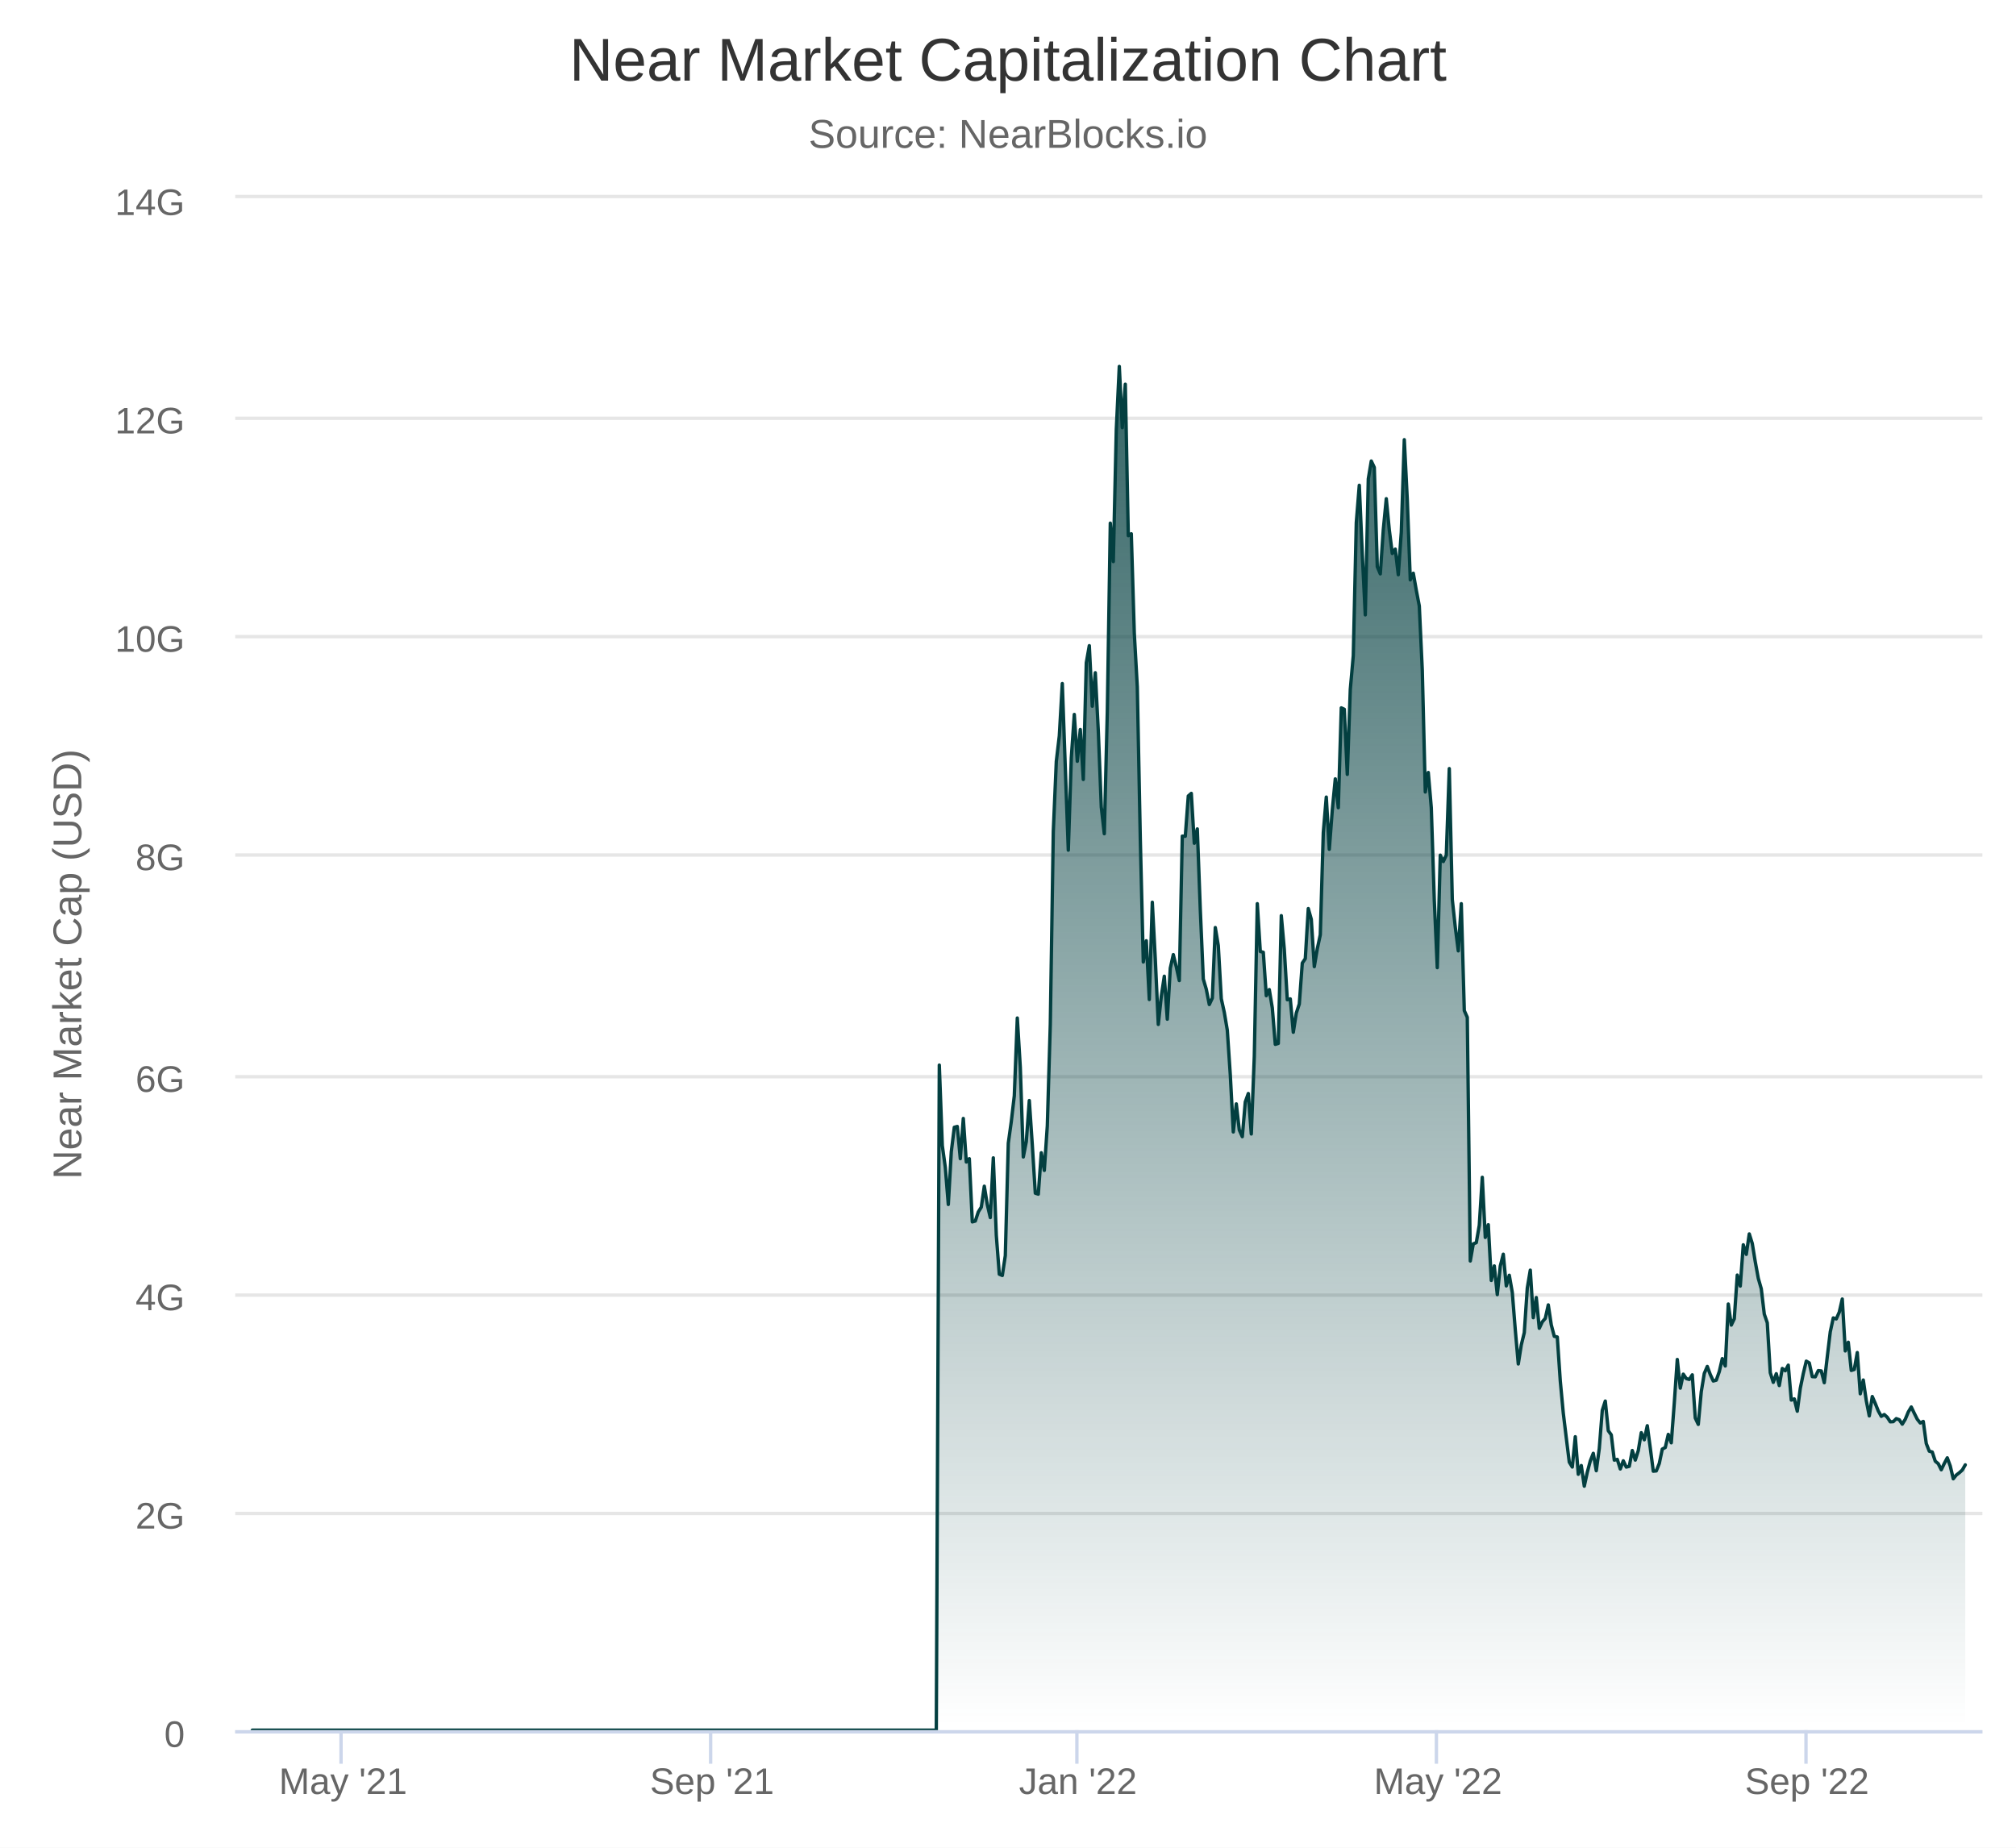
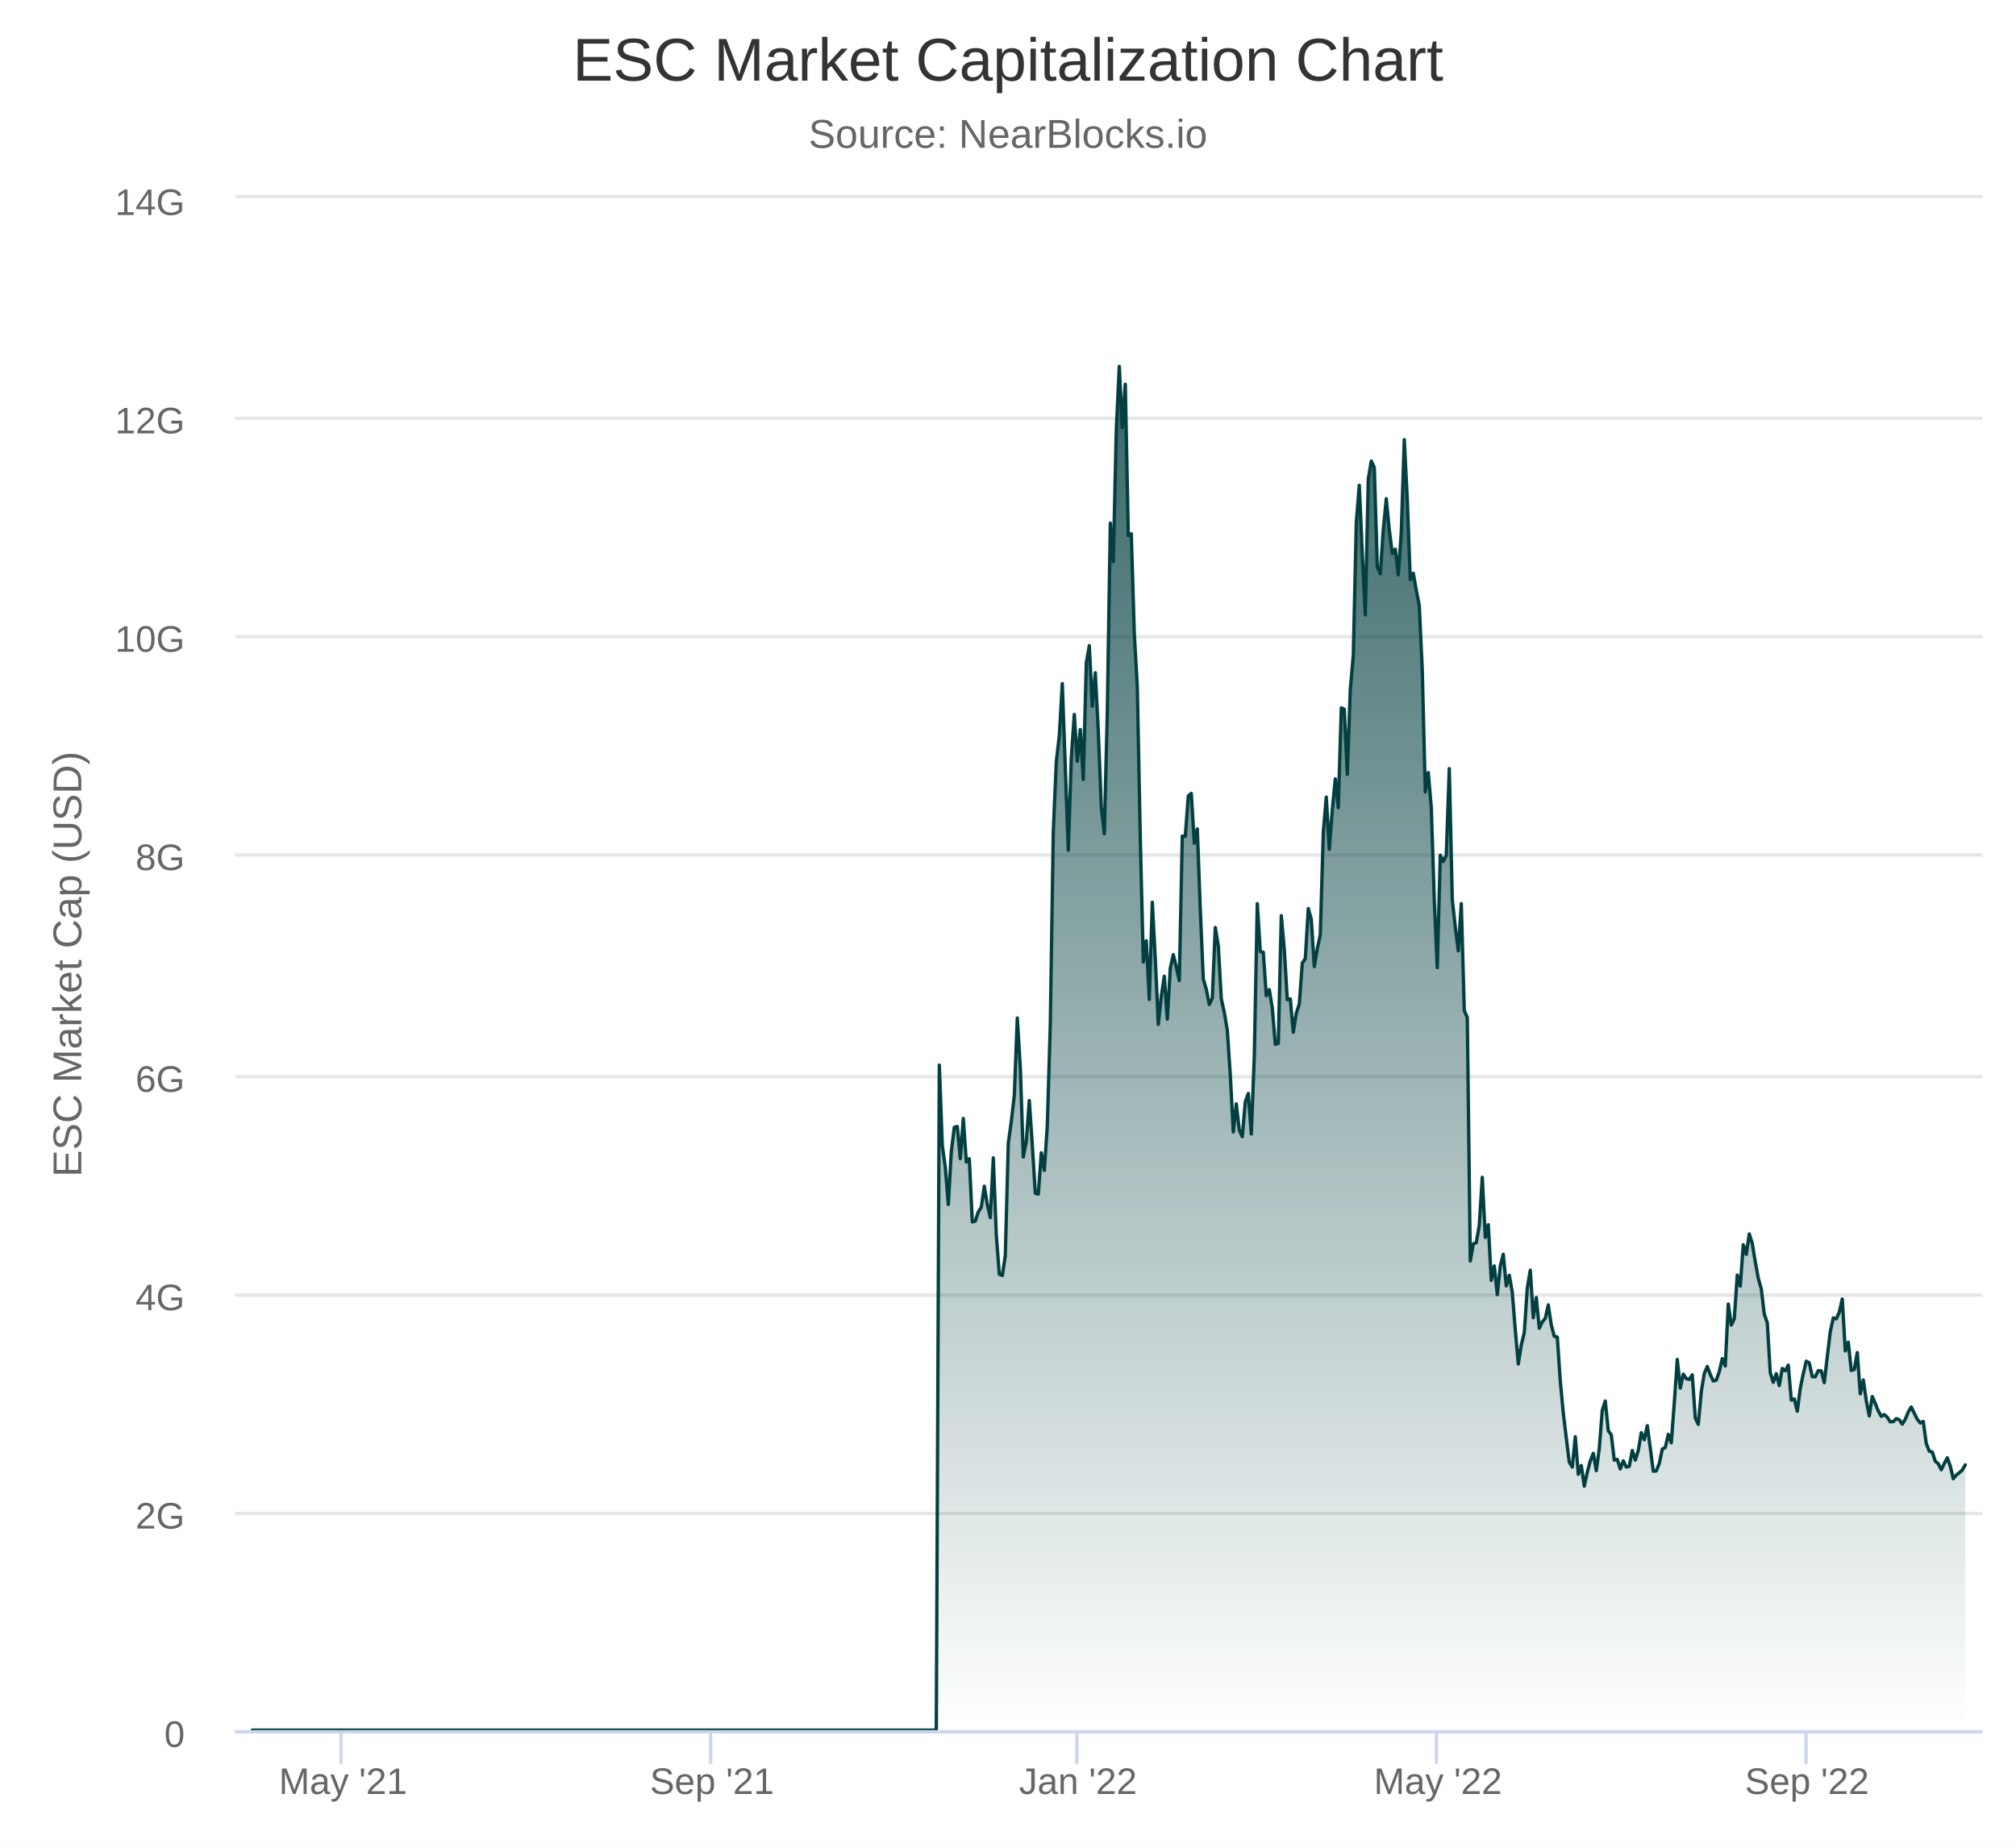
<svg xmlns="http://www.w3.org/2000/svg" version="1.1" class="highcharts-root" style="font-family: &quot;Lucida Grande&quot;, &quot;Lucida Sans Unicode&quot;, Arial, Helvetica, sans-serif; font-size: 12px;" width="600" height="550" viewBox="0 0 600 550">
  <defs>
    <clipPath id="highcharts-ild5lm2-1159-">
      <rect x="0" y="0" width="520" height="456" fill="none" />
    </clipPath>
    <clipPath id="highcharts-ild5lm2-1732-">
      <rect x="0" y="0" width="520" height="456" fill="none" />
    </clipPath>
    <linearGradient x1="0" y1="0" x2="0" y2="1" id="highcharts-ild5lm2-1733">
      <stop offset="0" stop-color="rgb(3,63,64)" stop-opacity="0.8" />
      <stop offset="1" stop-color="rgb(3,63,64)" stop-opacity="0" />
    </linearGradient>
  </defs>
  <rect fill="#ffffff" class="highcharts-background" x="0" y="0" width="600" height="550" rx="0" ry="0" />
  <rect fill="none" class="highcharts-plot-background" x="70" y="59" width="520" height="456" />
  <g class="highcharts-grid highcharts-xaxis-grid" data-z-index="1">
    <path fill="none" stroke-dasharray="none" data-z-index="1" class="highcharts-grid-line" d="M 101.5 59 L 101.5 515" opacity="1" />
    <path fill="none" stroke-dasharray="none" data-z-index="1" class="highcharts-grid-line" d="M 211.5 59 L 211.5 515" opacity="1" />
    <path fill="none" stroke-dasharray="none" data-z-index="1" class="highcharts-grid-line" d="M 320.5 59 L 320.5 515" opacity="1" />
    <path fill="none" stroke-dasharray="none" data-z-index="1" class="highcharts-grid-line" d="M 427.5 59 L 427.5 515" opacity="1" />
    <path fill="none" stroke-dasharray="none" data-z-index="1" class="highcharts-grid-line" d="M 537.5 59 L 537.5 515" opacity="1" />
  </g>
  <g class="highcharts-grid highcharts-yaxis-grid" data-z-index="1">
    <path fill="none" stroke="#e6e6e6" stroke-width="1" stroke-dasharray="none" data-z-index="1" class="highcharts-grid-line" d="M 70 515.5 L 590 515.5" opacity="1" />
    <path fill="none" stroke="#e6e6e6" stroke-width="1" stroke-dasharray="none" data-z-index="1" class="highcharts-grid-line" d="M 70 450.5 L 590 450.5" opacity="1" />
    <path fill="none" stroke="#e6e6e6" stroke-width="1" stroke-dasharray="none" data-z-index="1" class="highcharts-grid-line" d="M 70 385.5 L 590 385.5" opacity="1" />
    <path fill="none" stroke="#e6e6e6" stroke-width="1" stroke-dasharray="none" data-z-index="1" class="highcharts-grid-line" d="M 70 320.5 L 590 320.5" opacity="1" />
    <path fill="none" stroke="#e6e6e6" stroke-width="1" stroke-dasharray="none" data-z-index="1" class="highcharts-grid-line" d="M 70 254.5 L 590 254.5" opacity="1" />
    <path fill="none" stroke="#e6e6e6" stroke-width="1" stroke-dasharray="none" data-z-index="1" class="highcharts-grid-line" d="M 70 189.5 L 590 189.5" opacity="1" />
    <path fill="none" stroke="#e6e6e6" stroke-width="1" stroke-dasharray="none" data-z-index="1" class="highcharts-grid-line" d="M 70 124.5 L 590 124.5" opacity="1" />
    <path fill="none" stroke="#e6e6e6" stroke-width="1" stroke-dasharray="none" data-z-index="1" class="highcharts-grid-line" d="M 70 58.5 L 590 58.5" opacity="1" />
  </g>
  <rect fill="none" class="highcharts-plot-border" data-z-index="1" x="70" y="59" width="520" height="456" />
  <g class="highcharts-axis highcharts-xaxis" data-z-index="2">
    <path fill="none" class="highcharts-tick" stroke="#ccd6eb" stroke-width="1" d="M 101.5 515 L 101.5 525" opacity="1" />
    <path fill="none" class="highcharts-tick" stroke="#ccd6eb" stroke-width="1" d="M 211.5 515 L 211.5 525" opacity="1" />
    <path fill="none" class="highcharts-tick" stroke="#ccd6eb" stroke-width="1" d="M 320.5 515 L 320.5 525" opacity="1" />
    <path fill="none" class="highcharts-tick" stroke="#ccd6eb" stroke-width="1" d="M 427.5 515 L 427.5 525" opacity="1" />
    <path fill="none" class="highcharts-tick" stroke="#ccd6eb" stroke-width="1" d="M 537.5 515 L 537.5 525" opacity="1" />
    <path fill="none" class="highcharts-axis-line" stroke="#ccd6eb" stroke-width="1" data-z-index="7" d="M 70 515.5 L 590 515.5" />
  </g>
  <g class="highcharts-axis highcharts-yaxis" data-z-index="2">
-     <text x="24.203" data-z-index="7" text-anchor="middle" transform="translate(0,0) rotate(270 24.20312 287)" class="highcharts-axis-title" style="color: rgb(102, 102, 102); fill: rgb(102, 102, 102);" y="287">Near Market Cap (USD)</text>
+     <text x="24.203" data-z-index="7" text-anchor="middle" transform="translate(0,0) rotate(270 24.20312 287)" class="highcharts-axis-title" style="color: rgb(102, 102, 102); fill: rgb(102, 102, 102);" y="287">ESC Market Cap (USD)</text>
    <path fill="none" class="highcharts-axis-line" data-z-index="7" d="M 70 59 L 70 515" />
  </g>
  <g class="highcharts-series-group" data-z-index="3">
    <g class="highcharts-series highcharts-series-0 highcharts-area-series" data-z-index="0.1" opacity="1" transform="translate(70,59) scale(1 1)" clip-path="url(#highcharts-ild5lm2-1732-)">
      <path fill="url(#highcharts-ild5lm2-1733)" d="M 5.098 456 L 5.991 456 L 6.884 456 L 7.777 456 L 8.669 456 L 9.562 456 L 10.455 456 L 11.348 456 L 12.241 456 L 13.133 456 L 14.026 456 L 14.919 456 L 15.812 456 L 16.705 456 L 17.598 456 L 18.49 456 L 19.383 456 L 20.276 456 L 21.169 456 L 22.062 456 L 22.955 456 L 23.847 456 L 24.74 456 L 25.633 456 L 26.526 456 L 27.419 456 L 28.312 456 L 29.204 456 L 30.097 456 L 30.99 456 L 31.883 456 L 32.776 456 L 33.668 456 L 34.561 456 L 35.454 456 L 36.347 456 L 37.24 456 L 38.133 456 L 39.025 456 L 39.918 456 L 40.811 456 L 41.704 456 L 42.597 456 L 43.49 456 L 44.382 456 L 45.275 456 L 46.168 456 L 47.061 456 L 47.954 456 L 48.847 456 L 49.739 456 L 50.632 456 L 51.525 456 L 52.418 456 L 53.311 456 L 54.203 456 L 55.096 456 L 55.989 456 L 56.882 456 L 57.775 456 L 58.668 456 L 59.56 456 L 60.453 456 L 61.346 456 L 62.239 456 L 63.132 456 L 64.025 456 L 64.917 456 L 65.81 456 L 66.703 456 L 67.596 456 L 68.489 456 L 69.382 456 L 70.274 456 L 71.167 456 L 72.06 456 L 72.953 456 L 73.846 456 L 74.739 456 L 75.631 456 L 76.524 456 L 77.417 456 L 78.31 456 L 79.203 456 L 80.095 456 L 80.988 456 L 81.881 456 L 82.774 456 L 83.667 456 L 84.56 456 L 85.452 456 L 86.345 456 L 87.238 456 L 88.131 456 L 89.024 456 L 89.917 456 L 90.809 456 L 91.702 456 L 92.595 456 L 93.488 456 L 94.381 456 L 95.274 456 L 96.166 456 L 97.059 456 L 97.952 456 L 98.845 456 L 99.738 456 L 100.63 456 L 101.523 456 L 102.416 456 L 103.309 456 L 104.202 456 L 105.095 456 L 105.987 456 L 106.88 456 L 107.773 456 L 108.666 456 L 109.559 456 L 110.452 456 L 111.344 456 L 112.237 456 L 113.13 456 L 114.023 456 L 114.916 456 L 115.809 456 L 116.701 456 L 117.594 456 L 118.487 456 L 119.38 456 L 120.273 456 L 121.165 456 L 122.058 456 L 122.951 456 L 123.844 456 L 124.737 456 L 125.63 456 L 126.522 456 L 127.415 456 L 128.308 456 L 129.201 456 L 130.094 456 L 130.987 456 L 131.879 456 L 132.772 456 L 133.665 456 L 134.558 456 L 135.451 456 L 136.344 456 L 137.236 456 L 138.129 456 L 139.022 456 L 139.915 456 L 140.808 456 L 141.7 456 L 142.593 456 L 143.486 456 L 144.379 456 L 145.272 456 L 146.165 456 L 147.057 456 L 147.95 456 L 148.843 456 L 149.736 456 L 150.629 456 L 151.522 456 L 152.414 456 L 153.307 456 L 154.2 456 L 155.093 456 L 155.986 456 L 156.879 456 L 157.771 456 L 158.664 456 L 159.557 456 L 160.45 456 L 161.343 456 L 162.236 456 L 163.128 456 L 164.021 456 L 164.914 456 L 165.807 456 L 166.7 456 L 167.592 456 L 168.485 456 L 169.378 456 L 170.271 456 L 171.164 456 L 172.057 456 L 172.949 456 L 173.842 456 L 174.735 456 L 175.628 456 L 176.521 456 L 177.414 456 L 178.306 456 L 179.199 456 L 180.092 456 L 180.985 456 L 181.878 456 L 182.771 456 L 183.663 456 L 184.556 456 L 185.449 456 L 186.342 456 L 187.235 456 L 188.127 456 L 189.02 456 L 189.913 456 L 190.806 456 L 191.699 456 L 192.592 456 L 193.484 456 L 194.377 456 L 195.27 456 L 196.163 456 L 197.056 456 L 197.949 456 L 198.841 456 L 199.734 456 L 200.627 456 L 201.52 456 L 202.413 456 L 203.306 456 L 204.198 456 L 205.091 456 L 205.984 456 L 206.877 456 L 207.77 456 L 208.662 456 L 209.555 258.042 L 210.448 282.006 L 211.341 288.473 L 212.234 299.522 L 213.127 283.804 L 214.019 276.546 L 214.912 276.307 L 215.805 285.89 L 216.698 273.924 L 217.591 286.891 L 218.484 285.898 L 219.376 304.71 L 220.269 304.463 L 221.162 301.74 L 222.055 300.316 L 222.948 294.086 L 223.841 299.577 L 224.733 303.43 L 225.626 285.652 L 226.519 308.675 L 227.412 320.282 L 228.305 320.661 L 229.197 314.767 L 230.09 281.281 L 230.983 274.833 L 231.876 267.166 L 232.769 244.026 L 233.662 258.717 L 234.554 285.384 L 235.447 280.786 L 236.34 268.594 L 237.233 281.791 L 238.126 296.161 L 239.019 296.453 L 239.911 284.139 L 240.804 289.383 L 241.697 276.167 L 242.59 245.891 L 243.483 188.461 L 244.376 167.665 L 245.268 160.075 L 246.161 144.479 L 247.054 169.543 L 247.947 194.06 L 248.84 166.643 L 249.732 153.664 L 250.625 167.607 L 251.518 158.154 L 252.411 173.012 L 253.304 138.278 L 254.197 133.193 L 255.089 151.213 L 255.982 141.251 L 256.875 158.601 L 257.768 181.265 L 258.661 189.165 L 259.554 152.987 L 260.446 96.721 L 261.339 108.155 L 262.232 68.852 L 263.125 50.077 L 264.018 68.285 L 264.911 55.36 L 265.803 100.444 L 266.696 99.884 L 267.589 129.502 L 268.482 145.448 L 269.375 190.685 L 270.268 227.344 L 271.16 221.025 L 272.053 238.513 L 272.946 209.567 L 273.839 226.495 L 274.732 245.93 L 275.624 237.527 L 276.517 231.584 L 277.41 244.378 L 278.303 229.186 L 279.196 225.153 L 280.089 228.784 L 280.981 232.881 L 281.874 189.878 L 282.767 189.92 L 283.66 177.931 L 284.553 177.158 L 285.446 192.006 L 286.338 187.74 L 287.231 211.739 L 288.124 232.415 L 289.017 235.468 L 289.91 240.008 L 290.803 238.105 L 291.695 217.098 L 292.588 222.474 L 293.481 238.293 L 294.374 242.353 L 295.267 247.633 L 296.159 260.946 L 297.052 277.937 L 297.945 269.585 L 298.838 277.346 L 299.731 279.343 L 300.624 268.994 L 301.516 266.499 L 302.409 278.541 L 303.302 255.463 L 304.195 209.993 L 305.088 224.22 L 305.981 224.457 L 306.873 237.381 L 307.766 235.56 L 308.659 240.998 L 309.552 251.863 L 310.445 251.582 L 311.338 213.554 L 312.23 223.591 L 313.123 238.58 L 314.016 238.33 L 314.909 248.261 L 315.802 242.554 L 316.694 239.855 L 317.587 227.658 L 318.48 226.359 L 319.373 211.448 L 320.266 214.641 L 321.159 228.728 L 322.051 223.411 L 322.944 219.253 L 323.837 188.84 L 324.73 178.264 L 325.623 193.792 L 326.516 182.103 L 327.408 172.839 L 328.301 181.428 L 329.194 151.707 L 330.087 152.121 L 330.98 171.504 L 331.873 146.226 L 332.765 136.168 L 333.658 96.582 L 334.551 85.454 L 335.444 105.973 L 336.337 124.023 L 337.229 83.566 L 338.122 78.237 L 339.015 80.132 L 339.908 109.694 L 340.801 111.818 L 341.694 98.691 L 342.586 89.449 L 343.479 98.713 L 344.372 105.748 L 345.265 104.455 L 346.158 112.074 L 347.051 99.428 L 347.943 71.88 L 348.836 89.723 L 349.729 113.608 L 350.622 111.63 L 351.515 116.696 L 352.408 121.372 L 353.3 140.53 L 354.193 176.744 L 355.086 170.943 L 355.979 181.439 L 356.872 208.951 L 357.764 229.034 L 358.657 195.558 L 359.55 197.444 L 360.443 195.543 L 361.336 169.789 L 362.229 208.746 L 363.121 216.974 L 364.014 224.033 L 364.907 209.994 L 365.8 241.824 L 366.693 243.816 L 367.586 316.342 L 368.478 311.247 L 369.371 310.892 L 370.264 305.72 L 371.157 291.439 L 372.05 309.334 L 372.943 305.557 L 373.835 322.144 L 374.728 317.818 L 375.621 326.355 L 376.514 317.842 L 377.407 314.336 L 378.3 323.766 L 379.192 320.595 L 380.085 325.708 L 380.978 336.838 L 381.871 346.999 L 382.764 341.333 L 383.656 337.677 L 384.549 324.412 L 385.442 319.073 L 386.335 333.231 L 387.228 327.225 L 388.121 336.376 L 389.013 334.473 L 389.906 333.435 L 390.799 329.421 L 391.692 335.379 L 392.585 338.772 L 393.478 338.97 L 394.37 352.068 L 395.263 361.633 L 396.156 369.008 L 397.049 376.223 L 397.942 377.681 L 398.835 368.661 L 399.727 379.83 L 400.62 377.233 L 401.513 383.379 L 402.406 379.245 L 403.299 375.865 L 404.191 373.598 L 405.084 378.769 L 405.977 372.166 L 406.87 360.795 L 407.763 358.042 L 408.656 366.872 L 409.548 368.104 L 410.441 375.618 L 411.334 375.399 L 412.227 378.255 L 413.12 375.824 L 414.013 377.697 L 414.905 377.473 L 415.798 372.761 L 416.691 375.614 L 417.584 372.788 L 418.477 367.457 L 419.37 369.57 L 420.262 365.384 L 421.155 372.008 L 422.048 378.922 L 422.941 378.834 L 423.834 376.623 L 424.726 372.337 L 425.619 371.867 L 426.512 367.961 L 427.405 370.467 L 428.298 358.624 L 429.191 345.664 L 430.083 354.202 L 430.976 350.031 L 431.869 351.351 L 432.762 351.606 L 433.655 350.237 L 434.548 363.095 L 435.44 364.987 L 436.333 355.231 L 437.226 349.829 L 438.119 347.744 L 439.012 350.141 L 439.905 352.071 L 440.797 351.823 L 441.69 349.284 L 442.583 345.413 L 443.476 347.603 L 444.369 329.157 L 445.261 335.427 L 446.154 333.564 L 447.047 320.544 L 447.94 323.813 L 448.833 311.526 L 449.726 314.374 L 450.618 308.291 L 451.511 311.142 L 452.404 316.61 L 453.297 321.498 L 454.19 324.631 L 455.083 332.163 L 455.975 334.744 L 456.868 349.604 L 457.761 352.474 L 458.654 349.898 L 459.547 353.427 L 460.44 348.342 L 461.332 349.026 L 462.225 347.356 L 463.118 357.751 L 464.011 357.398 L 464.904 361.063 L 465.797 354.265 L 466.689 349.896 L 467.582 346.161 L 468.475 346.69 L 469.368 350.773 L 470.261 350.824 L 471.153 348.984 L 472.046 349.079 L 472.939 352.577 L 473.832 344.854 L 474.725 337.416 L 475.618 333.293 L 476.51 333.595 L 477.403 331.578 L 478.296 327.667 L 479.189 343.121 L 480.082 340.534 L 480.975 348.929 L 481.867 348.64 L 482.76 343.603 L 483.653 355.881 L 484.546 351.777 L 485.439 357.913 L 486.332 362.456 L 487.224 356.697 L 488.117 358.75 L 489.01 360.979 L 489.903 362.592 L 490.796 362.056 L 491.688 362.867 L 492.581 364.22 L 493.474 364.17 L 494.367 363.273 L 495.26 363.596 L 496.153 364.919 L 497.045 363.465 L 497.938 361.301 L 498.831 359.804 L 499.724 361.672 L 500.617 363.456 L 501.51 364.57 L 502.402 364.111 L 503.295 370.684 L 504.188 372.958 L 505.081 373.213 L 505.974 375.949 L 506.867 376.692 L 507.759 378.494 L 508.652 376.634 L 509.545 374.942 L 510.438 377.383 L 511.331 381.181 L 512.223 380.076 L 513.116 379.388 L 514.009 378.582 L 514.902 377.033 L 514.902 456 L 514.009 456 L 513.116 456 L 512.223 456 L 511.331 456 L 510.438 456 L 509.545 456 L 508.652 456 L 507.759 456 L 506.867 456 L 505.974 456 L 505.081 456 L 504.188 456 L 503.295 456 L 502.402 456 L 501.51 456 L 500.617 456 L 499.724 456 L 498.831 456 L 497.938 456 L 497.045 456 L 496.153 456 L 495.26 456 L 494.367 456 L 493.474 456 L 492.581 456 L 491.688 456 L 490.796 456 L 489.903 456 L 489.01 456 L 488.117 456 L 487.224 456 L 486.332 456 L 485.439 456 L 484.546 456 L 483.653 456 L 482.76 456 L 481.867 456 L 480.975 456 L 480.082 456 L 479.189 456 L 478.296 456 L 477.403 456 L 476.51 456 L 475.618 456 L 474.725 456 L 473.832 456 L 472.939 456 L 472.046 456 L 471.153 456 L 470.261 456 L 469.368 456 L 468.475 456 L 467.582 456 L 466.689 456 L 465.797 456 L 464.904 456 L 464.011 456 L 463.118 456 L 462.225 456 L 461.332 456 L 460.44 456 L 459.547 456 L 458.654 456 L 457.761 456 L 456.868 456 L 455.975 456 L 455.083 456 L 454.19 456 L 453.297 456 L 452.404 456 L 451.511 456 L 450.618 456 L 449.726 456 L 448.833 456 L 447.94 456 L 447.047 456 L 446.154 456 L 445.261 456 L 444.369 456 L 443.476 456 L 442.583 456 L 441.69 456 L 440.797 456 L 439.905 456 L 439.012 456 L 438.119 456 L 437.226 456 L 436.333 456 L 435.44 456 L 434.548 456 L 433.655 456 L 432.762 456 L 431.869 456 L 430.976 456 L 430.083 456 L 429.191 456 L 428.298 456 L 427.405 456 L 426.512 456 L 425.619 456 L 424.726 456 L 423.834 456 L 422.941 456 L 422.048 456 L 421.155 456 L 420.262 456 L 419.37 456 L 418.477 456 L 417.584 456 L 416.691 456 L 415.798 456 L 414.905 456 L 414.013 456 L 413.12 456 L 412.227 456 L 411.334 456 L 410.441 456 L 409.548 456 L 408.656 456 L 407.763 456 L 406.87 456 L 405.977 456 L 405.084 456 L 404.191 456 L 403.299 456 L 402.406 456 L 401.513 456 L 400.62 456 L 399.727 456 L 398.835 456 L 397.942 456 L 397.049 456 L 396.156 456 L 395.263 456 L 394.37 456 L 393.478 456 L 392.585 456 L 391.692 456 L 390.799 456 L 389.906 456 L 389.013 456 L 388.121 456 L 387.228 456 L 386.335 456 L 385.442 456 L 384.549 456 L 383.656 456 L 382.764 456 L 381.871 456 L 380.978 456 L 380.085 456 L 379.192 456 L 378.3 456 L 377.407 456 L 376.514 456 L 375.621 456 L 374.728 456 L 373.835 456 L 372.943 456 L 372.05 456 L 371.157 456 L 370.264 456 L 369.371 456 L 368.478 456 L 367.586 456 L 366.693 456 L 365.8 456 L 364.907 456 L 364.014 456 L 363.121 456 L 362.229 456 L 361.336 456 L 360.443 456 L 359.55 456 L 358.657 456 L 357.764 456 L 356.872 456 L 355.979 456 L 355.086 456 L 354.193 456 L 353.3 456 L 352.408 456 L 351.515 456 L 350.622 456 L 349.729 456 L 348.836 456 L 347.943 456 L 347.051 456 L 346.158 456 L 345.265 456 L 344.372 456 L 343.479 456 L 342.586 456 L 341.694 456 L 340.801 456 L 339.908 456 L 339.015 456 L 338.122 456 L 337.229 456 L 336.337 456 L 335.444 456 L 334.551 456 L 333.658 456 L 332.765 456 L 331.873 456 L 330.98 456 L 330.087 456 L 329.194 456 L 328.301 456 L 327.408 456 L 326.516 456 L 325.623 456 L 324.73 456 L 323.837 456 L 322.944 456 L 322.051 456 L 321.159 456 L 320.266 456 L 319.373 456 L 318.48 456 L 317.587 456 L 316.694 456 L 315.802 456 L 314.909 456 L 314.016 456 L 313.123 456 L 312.23 456 L 311.338 456 L 310.445 456 L 309.552 456 L 308.659 456 L 307.766 456 L 306.873 456 L 305.981 456 L 305.088 456 L 304.195 456 L 303.302 456 L 302.409 456 L 301.516 456 L 300.624 456 L 299.731 456 L 298.838 456 L 297.945 456 L 297.052 456 L 296.159 456 L 295.267 456 L 294.374 456 L 293.481 456 L 292.588 456 L 291.695 456 L 290.803 456 L 289.91 456 L 289.017 456 L 288.124 456 L 287.231 456 L 286.338 456 L 285.446 456 L 284.553 456 L 283.66 456 L 282.767 456 L 281.874 456 L 280.981 456 L 280.089 456 L 279.196 456 L 278.303 456 L 277.41 456 L 276.517 456 L 275.624 456 L 274.732 456 L 273.839 456 L 272.946 456 L 272.053 456 L 271.16 456 L 270.268 456 L 269.375 456 L 268.482 456 L 267.589 456 L 266.696 456 L 265.803 456 L 264.911 456 L 264.018 456 L 263.125 456 L 262.232 456 L 261.339 456 L 260.446 456 L 259.554 456 L 258.661 456 L 257.768 456 L 256.875 456 L 255.982 456 L 255.089 456 L 254.197 456 L 253.304 456 L 252.411 456 L 251.518 456 L 250.625 456 L 249.732 456 L 248.84 456 L 247.947 456 L 247.054 456 L 246.161 456 L 245.268 456 L 244.376 456 L 243.483 456 L 242.59 456 L 241.697 456 L 240.804 456 L 239.911 456 L 239.019 456 L 238.126 456 L 237.233 456 L 236.34 456 L 235.447 456 L 234.554 456 L 233.662 456 L 232.769 456 L 231.876 456 L 230.983 456 L 230.09 456 L 229.197 456 L 228.305 456 L 227.412 456 L 226.519 456 L 225.626 456 L 224.733 456 L 223.841 456 L 222.948 456 L 222.055 456 L 221.162 456 L 220.269 456 L 219.376 456 L 218.484 456 L 217.591 456 L 216.698 456 L 215.805 456 L 214.912 456 L 214.019 456 L 213.127 456 L 212.234 456 L 211.341 456 L 210.448 456 L 209.555 456 L 208.662 456 L 207.77 456 L 206.877 456 L 205.984 456 L 205.091 456 L 204.198 456 L 203.306 456 L 202.413 456 L 201.52 456 L 200.627 456 L 199.734 456 L 198.841 456 L 197.949 456 L 197.056 456 L 196.163 456 L 195.27 456 L 194.377 456 L 193.484 456 L 192.592 456 L 191.699 456 L 190.806 456 L 189.913 456 L 189.02 456 L 188.127 456 L 187.235 456 L 186.342 456 L 185.449 456 L 184.556 456 L 183.663 456 L 182.771 456 L 181.878 456 L 180.985 456 L 180.092 456 L 179.199 456 L 178.306 456 L 177.414 456 L 176.521 456 L 175.628 456 L 174.735 456 L 173.842 456 L 172.949 456 L 172.057 456 L 171.164 456 L 170.271 456 L 169.378 456 L 168.485 456 L 167.592 456 L 166.7 456 L 165.807 456 L 164.914 456 L 164.021 456 L 163.128 456 L 162.236 456 L 161.343 456 L 160.45 456 L 159.557 456 L 158.664 456 L 157.771 456 L 156.879 456 L 155.986 456 L 155.093 456 L 154.2 456 L 153.307 456 L 152.414 456 L 151.522 456 L 150.629 456 L 149.736 456 L 148.843 456 L 147.95 456 L 147.057 456 L 146.165 456 L 145.272 456 L 144.379 456 L 143.486 456 L 142.593 456 L 141.7 456 L 140.808 456 L 139.915 456 L 139.022 456 L 138.129 456 L 137.236 456 L 136.344 456 L 135.451 456 L 134.558 456 L 133.665 456 L 132.772 456 L 131.879 456 L 130.987 456 L 130.094 456 L 129.201 456 L 128.308 456 L 127.415 456 L 126.522 456 L 125.63 456 L 124.737 456 L 123.844 456 L 122.951 456 L 122.058 456 L 121.165 456 L 120.273 456 L 119.38 456 L 118.487 456 L 117.594 456 L 116.701 456 L 115.809 456 L 114.916 456 L 114.023 456 L 113.13 456 L 112.237 456 L 111.344 456 L 110.452 456 L 109.559 456 L 108.666 456 L 107.773 456 L 106.88 456 L 105.987 456 L 105.095 456 L 104.202 456 L 103.309 456 L 102.416 456 L 101.523 456 L 100.63 456 L 99.738 456 L 98.845 456 L 97.952 456 L 97.059 456 L 96.166 456 L 95.274 456 L 94.381 456 L 93.488 456 L 92.595 456 L 91.702 456 L 90.809 456 L 89.917 456 L 89.024 456 L 88.131 456 L 87.238 456 L 86.345 456 L 85.452 456 L 84.56 456 L 83.667 456 L 82.774 456 L 81.881 456 L 80.988 456 L 80.095 456 L 79.203 456 L 78.31 456 L 77.417 456 L 76.524 456 L 75.631 456 L 74.739 456 L 73.846 456 L 72.953 456 L 72.06 456 L 71.167 456 L 70.274 456 L 69.382 456 L 68.489 456 L 67.596 456 L 66.703 456 L 65.81 456 L 64.917 456 L 64.025 456 L 63.132 456 L 62.239 456 L 61.346 456 L 60.453 456 L 59.56 456 L 58.668 456 L 57.775 456 L 56.882 456 L 55.989 456 L 55.096 456 L 54.203 456 L 53.311 456 L 52.418 456 L 51.525 456 L 50.632 456 L 49.739 456 L 48.847 456 L 47.954 456 L 47.061 456 L 46.168 456 L 45.275 456 L 44.382 456 L 43.49 456 L 42.597 456 L 41.704 456 L 40.811 456 L 39.918 456 L 39.025 456 L 38.133 456 L 37.24 456 L 36.347 456 L 35.454 456 L 34.561 456 L 33.668 456 L 32.776 456 L 31.883 456 L 30.99 456 L 30.097 456 L 29.204 456 L 28.312 456 L 27.419 456 L 26.526 456 L 25.633 456 L 24.74 456 L 23.847 456 L 22.955 456 L 22.062 456 L 21.169 456 L 20.276 456 L 19.383 456 L 18.49 456 L 17.598 456 L 16.705 456 L 15.812 456 L 14.919 456 L 14.026 456 L 13.133 456 L 12.241 456 L 11.348 456 L 10.455 456 L 9.562 456 L 8.669 456 L 7.777 456 L 6.884 456 L 5.991 456 L 5.098 456 Z" class="highcharts-area" data-z-index="0" />
      <path fill="none" d="M 5.098 456 L 5.991 456 L 6.884 456 L 7.777 456 L 8.669 456 L 9.562 456 L 10.455 456 L 11.348 456 L 12.241 456 L 13.133 456 L 14.026 456 L 14.919 456 L 15.812 456 L 16.705 456 L 17.598 456 L 18.49 456 L 19.383 456 L 20.276 456 L 21.169 456 L 22.062 456 L 22.955 456 L 23.847 456 L 24.74 456 L 25.633 456 L 26.526 456 L 27.419 456 L 28.312 456 L 29.204 456 L 30.097 456 L 30.99 456 L 31.883 456 L 32.776 456 L 33.668 456 L 34.561 456 L 35.454 456 L 36.347 456 L 37.24 456 L 38.133 456 L 39.025 456 L 39.918 456 L 40.811 456 L 41.704 456 L 42.597 456 L 43.49 456 L 44.382 456 L 45.275 456 L 46.168 456 L 47.061 456 L 47.954 456 L 48.847 456 L 49.739 456 L 50.632 456 L 51.525 456 L 52.418 456 L 53.311 456 L 54.203 456 L 55.096 456 L 55.989 456 L 56.882 456 L 57.775 456 L 58.668 456 L 59.56 456 L 60.453 456 L 61.346 456 L 62.239 456 L 63.132 456 L 64.025 456 L 64.917 456 L 65.81 456 L 66.703 456 L 67.596 456 L 68.489 456 L 69.382 456 L 70.274 456 L 71.167 456 L 72.06 456 L 72.953 456 L 73.846 456 L 74.739 456 L 75.631 456 L 76.524 456 L 77.417 456 L 78.31 456 L 79.203 456 L 80.095 456 L 80.988 456 L 81.881 456 L 82.774 456 L 83.667 456 L 84.56 456 L 85.452 456 L 86.345 456 L 87.238 456 L 88.131 456 L 89.024 456 L 89.917 456 L 90.809 456 L 91.702 456 L 92.595 456 L 93.488 456 L 94.381 456 L 95.274 456 L 96.166 456 L 97.059 456 L 97.952 456 L 98.845 456 L 99.738 456 L 100.63 456 L 101.523 456 L 102.416 456 L 103.309 456 L 104.202 456 L 105.095 456 L 105.987 456 L 106.88 456 L 107.773 456 L 108.666 456 L 109.559 456 L 110.452 456 L 111.344 456 L 112.237 456 L 113.13 456 L 114.023 456 L 114.916 456 L 115.809 456 L 116.701 456 L 117.594 456 L 118.487 456 L 119.38 456 L 120.273 456 L 121.165 456 L 122.058 456 L 122.951 456 L 123.844 456 L 124.737 456 L 125.63 456 L 126.522 456 L 127.415 456 L 128.308 456 L 129.201 456 L 130.094 456 L 130.987 456 L 131.879 456 L 132.772 456 L 133.665 456 L 134.558 456 L 135.451 456 L 136.344 456 L 137.236 456 L 138.129 456 L 139.022 456 L 139.915 456 L 140.808 456 L 141.7 456 L 142.593 456 L 143.486 456 L 144.379 456 L 145.272 456 L 146.165 456 L 147.057 456 L 147.95 456 L 148.843 456 L 149.736 456 L 150.629 456 L 151.522 456 L 152.414 456 L 153.307 456 L 154.2 456 L 155.093 456 L 155.986 456 L 156.879 456 L 157.771 456 L 158.664 456 L 159.557 456 L 160.45 456 L 161.343 456 L 162.236 456 L 163.128 456 L 164.021 456 L 164.914 456 L 165.807 456 L 166.7 456 L 167.592 456 L 168.485 456 L 169.378 456 L 170.271 456 L 171.164 456 L 172.057 456 L 172.949 456 L 173.842 456 L 174.735 456 L 175.628 456 L 176.521 456 L 177.414 456 L 178.306 456 L 179.199 456 L 180.092 456 L 180.985 456 L 181.878 456 L 182.771 456 L 183.663 456 L 184.556 456 L 185.449 456 L 186.342 456 L 187.235 456 L 188.127 456 L 189.02 456 L 189.913 456 L 190.806 456 L 191.699 456 L 192.592 456 L 193.484 456 L 194.377 456 L 195.27 456 L 196.163 456 L 197.056 456 L 197.949 456 L 198.841 456 L 199.734 456 L 200.627 456 L 201.52 456 L 202.413 456 L 203.306 456 L 204.198 456 L 205.091 456 L 205.984 456 L 206.877 456 L 207.77 456 L 208.662 456 L 209.555 258.042 L 210.448 282.006 L 211.341 288.473 L 212.234 299.522 L 213.127 283.804 L 214.019 276.546 L 214.912 276.307 L 215.805 285.89 L 216.698 273.924 L 217.591 286.891 L 218.484 285.898 L 219.376 304.71 L 220.269 304.463 L 221.162 301.74 L 222.055 300.316 L 222.948 294.086 L 223.841 299.577 L 224.733 303.43 L 225.626 285.652 L 226.519 308.675 L 227.412 320.282 L 228.305 320.661 L 229.197 314.767 L 230.09 281.281 L 230.983 274.833 L 231.876 267.166 L 232.769 244.026 L 233.662 258.717 L 234.554 285.384 L 235.447 280.786 L 236.34 268.594 L 237.233 281.791 L 238.126 296.161 L 239.019 296.453 L 239.911 284.139 L 240.804 289.383 L 241.697 276.167 L 242.59 245.891 L 243.483 188.461 L 244.376 167.665 L 245.268 160.075 L 246.161 144.479 L 247.054 169.543 L 247.947 194.06 L 248.84 166.643 L 249.732 153.664 L 250.625 167.607 L 251.518 158.154 L 252.411 173.012 L 253.304 138.278 L 254.197 133.193 L 255.089 151.213 L 255.982 141.251 L 256.875 158.601 L 257.768 181.265 L 258.661 189.165 L 259.554 152.987 L 260.446 96.721 L 261.339 108.155 L 262.232 68.852 L 263.125 50.077 L 264.018 68.285 L 264.911 55.36 L 265.803 100.444 L 266.696 99.884 L 267.589 129.502 L 268.482 145.448 L 269.375 190.685 L 270.268 227.344 L 271.16 221.025 L 272.053 238.513 L 272.946 209.567 L 273.839 226.495 L 274.732 245.93 L 275.624 237.527 L 276.517 231.584 L 277.41 244.378 L 278.303 229.186 L 279.196 225.153 L 280.089 228.784 L 280.981 232.881 L 281.874 189.878 L 282.767 189.92 L 283.66 177.931 L 284.553 177.158 L 285.446 192.006 L 286.338 187.74 L 287.231 211.739 L 288.124 232.415 L 289.017 235.468 L 289.91 240.008 L 290.803 238.105 L 291.695 217.098 L 292.588 222.474 L 293.481 238.293 L 294.374 242.353 L 295.267 247.633 L 296.159 260.946 L 297.052 277.937 L 297.945 269.585 L 298.838 277.346 L 299.731 279.343 L 300.624 268.994 L 301.516 266.499 L 302.409 278.541 L 303.302 255.463 L 304.195 209.993 L 305.088 224.22 L 305.981 224.457 L 306.873 237.381 L 307.766 235.56 L 308.659 240.998 L 309.552 251.863 L 310.445 251.582 L 311.338 213.554 L 312.23 223.591 L 313.123 238.58 L 314.016 238.33 L 314.909 248.261 L 315.802 242.554 L 316.694 239.855 L 317.587 227.658 L 318.48 226.359 L 319.373 211.448 L 320.266 214.641 L 321.159 228.728 L 322.051 223.411 L 322.944 219.253 L 323.837 188.84 L 324.73 178.264 L 325.623 193.792 L 326.516 182.103 L 327.408 172.839 L 328.301 181.428 L 329.194 151.707 L 330.087 152.121 L 330.98 171.504 L 331.873 146.226 L 332.765 136.168 L 333.658 96.582 L 334.551 85.454 L 335.444 105.973 L 336.337 124.023 L 337.229 83.566 L 338.122 78.237 L 339.015 80.132 L 339.908 109.694 L 340.801 111.818 L 341.694 98.691 L 342.586 89.449 L 343.479 98.713 L 344.372 105.748 L 345.265 104.455 L 346.158 112.074 L 347.051 99.428 L 347.943 71.88 L 348.836 89.723 L 349.729 113.608 L 350.622 111.63 L 351.515 116.696 L 352.408 121.372 L 353.3 140.53 L 354.193 176.744 L 355.086 170.943 L 355.979 181.439 L 356.872 208.951 L 357.764 229.034 L 358.657 195.558 L 359.55 197.444 L 360.443 195.543 L 361.336 169.789 L 362.229 208.746 L 363.121 216.974 L 364.014 224.033 L 364.907 209.994 L 365.8 241.824 L 366.693 243.816 L 367.586 316.342 L 368.478 311.247 L 369.371 310.892 L 370.264 305.72 L 371.157 291.439 L 372.05 309.334 L 372.943 305.557 L 373.835 322.144 L 374.728 317.818 L 375.621 326.355 L 376.514 317.842 L 377.407 314.336 L 378.3 323.766 L 379.192 320.595 L 380.085 325.708 L 380.978 336.838 L 381.871 346.999 L 382.764 341.333 L 383.656 337.677 L 384.549 324.412 L 385.442 319.073 L 386.335 333.231 L 387.228 327.225 L 388.121 336.376 L 389.013 334.473 L 389.906 333.435 L 390.799 329.421 L 391.692 335.379 L 392.585 338.772 L 393.478 338.97 L 394.37 352.068 L 395.263 361.633 L 396.156 369.008 L 397.049 376.223 L 397.942 377.681 L 398.835 368.661 L 399.727 379.83 L 400.62 377.233 L 401.513 383.379 L 402.406 379.245 L 403.299 375.865 L 404.191 373.598 L 405.084 378.769 L 405.977 372.166 L 406.87 360.795 L 407.763 358.042 L 408.656 366.872 L 409.548 368.104 L 410.441 375.618 L 411.334 375.399 L 412.227 378.255 L 413.12 375.824 L 414.013 377.697 L 414.905 377.473 L 415.798 372.761 L 416.691 375.614 L 417.584 372.788 L 418.477 367.457 L 419.37 369.57 L 420.262 365.384 L 421.155 372.008 L 422.048 378.922 L 422.941 378.834 L 423.834 376.623 L 424.726 372.337 L 425.619 371.867 L 426.512 367.961 L 427.405 370.467 L 428.298 358.624 L 429.191 345.664 L 430.083 354.202 L 430.976 350.031 L 431.869 351.351 L 432.762 351.606 L 433.655 350.237 L 434.548 363.095 L 435.44 364.987 L 436.333 355.231 L 437.226 349.829 L 438.119 347.744 L 439.012 350.141 L 439.905 352.071 L 440.797 351.823 L 441.69 349.284 L 442.583 345.413 L 443.476 347.603 L 444.369 329.157 L 445.261 335.427 L 446.154 333.564 L 447.047 320.544 L 447.94 323.813 L 448.833 311.526 L 449.726 314.374 L 450.618 308.291 L 451.511 311.142 L 452.404 316.61 L 453.297 321.498 L 454.19 324.631 L 455.083 332.163 L 455.975 334.744 L 456.868 349.604 L 457.761 352.474 L 458.654 349.898 L 459.547 353.427 L 460.44 348.342 L 461.332 349.026 L 462.225 347.356 L 463.118 357.751 L 464.011 357.398 L 464.904 361.063 L 465.797 354.265 L 466.689 349.896 L 467.582 346.161 L 468.475 346.69 L 469.368 350.773 L 470.261 350.824 L 471.153 348.984 L 472.046 349.079 L 472.939 352.577 L 473.832 344.854 L 474.725 337.416 L 475.618 333.293 L 476.51 333.595 L 477.403 331.578 L 478.296 327.667 L 479.189 343.121 L 480.082 340.534 L 480.975 348.929 L 481.867 348.64 L 482.76 343.603 L 483.653 355.881 L 484.546 351.777 L 485.439 357.913 L 486.332 362.456 L 487.224 356.697 L 488.117 358.75 L 489.01 360.979 L 489.903 362.592 L 490.796 362.056 L 491.688 362.867 L 492.581 364.22 L 493.474 364.17 L 494.367 363.273 L 495.26 363.596 L 496.153 364.919 L 497.045 363.465 L 497.938 361.301 L 498.831 359.804 L 499.724 361.672 L 500.617 363.456 L 501.51 364.57 L 502.402 364.111 L 503.295 370.684 L 504.188 372.958 L 505.081 373.213 L 505.974 375.949 L 506.867 376.692 L 507.759 378.494 L 508.652 376.634 L 509.545 374.942 L 510.438 377.383 L 511.331 381.181 L 512.223 380.076 L 513.116 379.388 L 514.009 378.582 L 514.902 377.033" class="highcharts-graph" data-z-index="1" stroke="rgb(3, 63, 64)" stroke-opacity=" 1" stroke-width="1" stroke-linejoin="round" stroke-linecap="round" />
    </g>
    <g class="highcharts-markers highcharts-series-0 highcharts-area-series" data-z-index="0.1" opacity="1" transform="translate(70,59) scale(1 1)" clip-path="none" />
  </g>
-   <text x="300" text-anchor="middle" class="highcharts-title" data-z-index="4" style="color: rgb(51, 51, 51); font-size: 18px; fill: rgb(51, 51, 51);" y="24">Near Market Capitalization Chart</text>
+   <text x="300" text-anchor="middle" class="highcharts-title" data-z-index="4" style="color: rgb(51, 51, 51); font-size: 18px; fill: rgb(51, 51, 51);" y="24">ESC Market Capitalization Chart</text>
  <text x="300" text-anchor="middle" class="highcharts-subtitle" data-z-index="4" style="color: rgb(102, 102, 102); fill: rgb(102, 102, 102);" y="44">Source: NearBlocks.io</text>
  <text x="10" text-anchor="start" class="highcharts-caption" data-z-index="4" style="color: rgb(102, 102, 102); fill: rgb(102, 102, 102);" y="547" />
  <g class="highcharts-axis-labels highcharts-xaxis-labels" data-z-index="7">
    <text x="102.087" text-anchor="middle" transform="translate(0,0)" style="color: rgb(102, 102, 102); cursor: default; font-size: 11px; fill: rgb(102, 102, 102);" y="534" opacity="1">May '21</text>
    <text x="211.905" text-anchor="middle" transform="translate(0,0)" style="color: rgb(102, 102, 102); cursor: default; font-size: 11px; fill: rgb(102, 102, 102);" y="534" opacity="1">Sep '21</text>
    <text x="320.83" text-anchor="middle" transform="translate(0,0)" style="color: rgb(102, 102, 102); cursor: default; font-size: 11px; fill: rgb(102, 102, 102);" y="534" opacity="1">Jan '22</text>
    <text x="427.969" text-anchor="middle" transform="translate(0,0)" style="color: rgb(102, 102, 102); cursor: default; font-size: 11px; fill: rgb(102, 102, 102);" y="534" opacity="1">May '22</text>
    <text x="537.787" text-anchor="middle" transform="translate(0,0)" style="color: rgb(102, 102, 102); cursor: default; font-size: 11px; fill: rgb(102, 102, 102);" y="534" opacity="1">Sep '22</text>
  </g>
  <g class="highcharts-axis-labels highcharts-yaxis-labels" data-z-index="7">
    <text x="55" text-anchor="end" transform="translate(0,0)" style="color: rgb(102, 102, 102); cursor: default; font-size: 11px; fill: rgb(102, 102, 102);" y="520" opacity="1">0</text>
    <text x="55" text-anchor="end" transform="translate(0,0)" style="color: rgb(102, 102, 102); cursor: default; font-size: 11px; fill: rgb(102, 102, 102);" y="455" opacity="1">2G</text>
    <text x="55" text-anchor="end" transform="translate(0,0)" style="color: rgb(102, 102, 102); cursor: default; font-size: 11px; fill: rgb(102, 102, 102);" y="390" opacity="1">4G</text>
    <text x="55" text-anchor="end" transform="translate(0,0)" style="color: rgb(102, 102, 102); cursor: default; font-size: 11px; fill: rgb(102, 102, 102);" y="325" opacity="1">6G</text>
    <text x="55" text-anchor="end" transform="translate(0,0)" style="color: rgb(102, 102, 102); cursor: default; font-size: 11px; fill: rgb(102, 102, 102);" y="259" opacity="1">8G</text>
    <text x="55" text-anchor="end" transform="translate(0,0)" style="color: rgb(102, 102, 102); cursor: default; font-size: 11px; fill: rgb(102, 102, 102);" y="194" opacity="1">10G</text>
    <text x="55" text-anchor="end" transform="translate(0,0)" style="color: rgb(102, 102, 102); cursor: default; font-size: 11px; fill: rgb(102, 102, 102);" y="129" opacity="1">12G</text>
    <text x="55" text-anchor="end" transform="translate(0,0)" style="color: rgb(102, 102, 102); cursor: default; font-size: 11px; fill: rgb(102, 102, 102);" y="64" opacity="1">14G</text>
  </g>
</svg>
